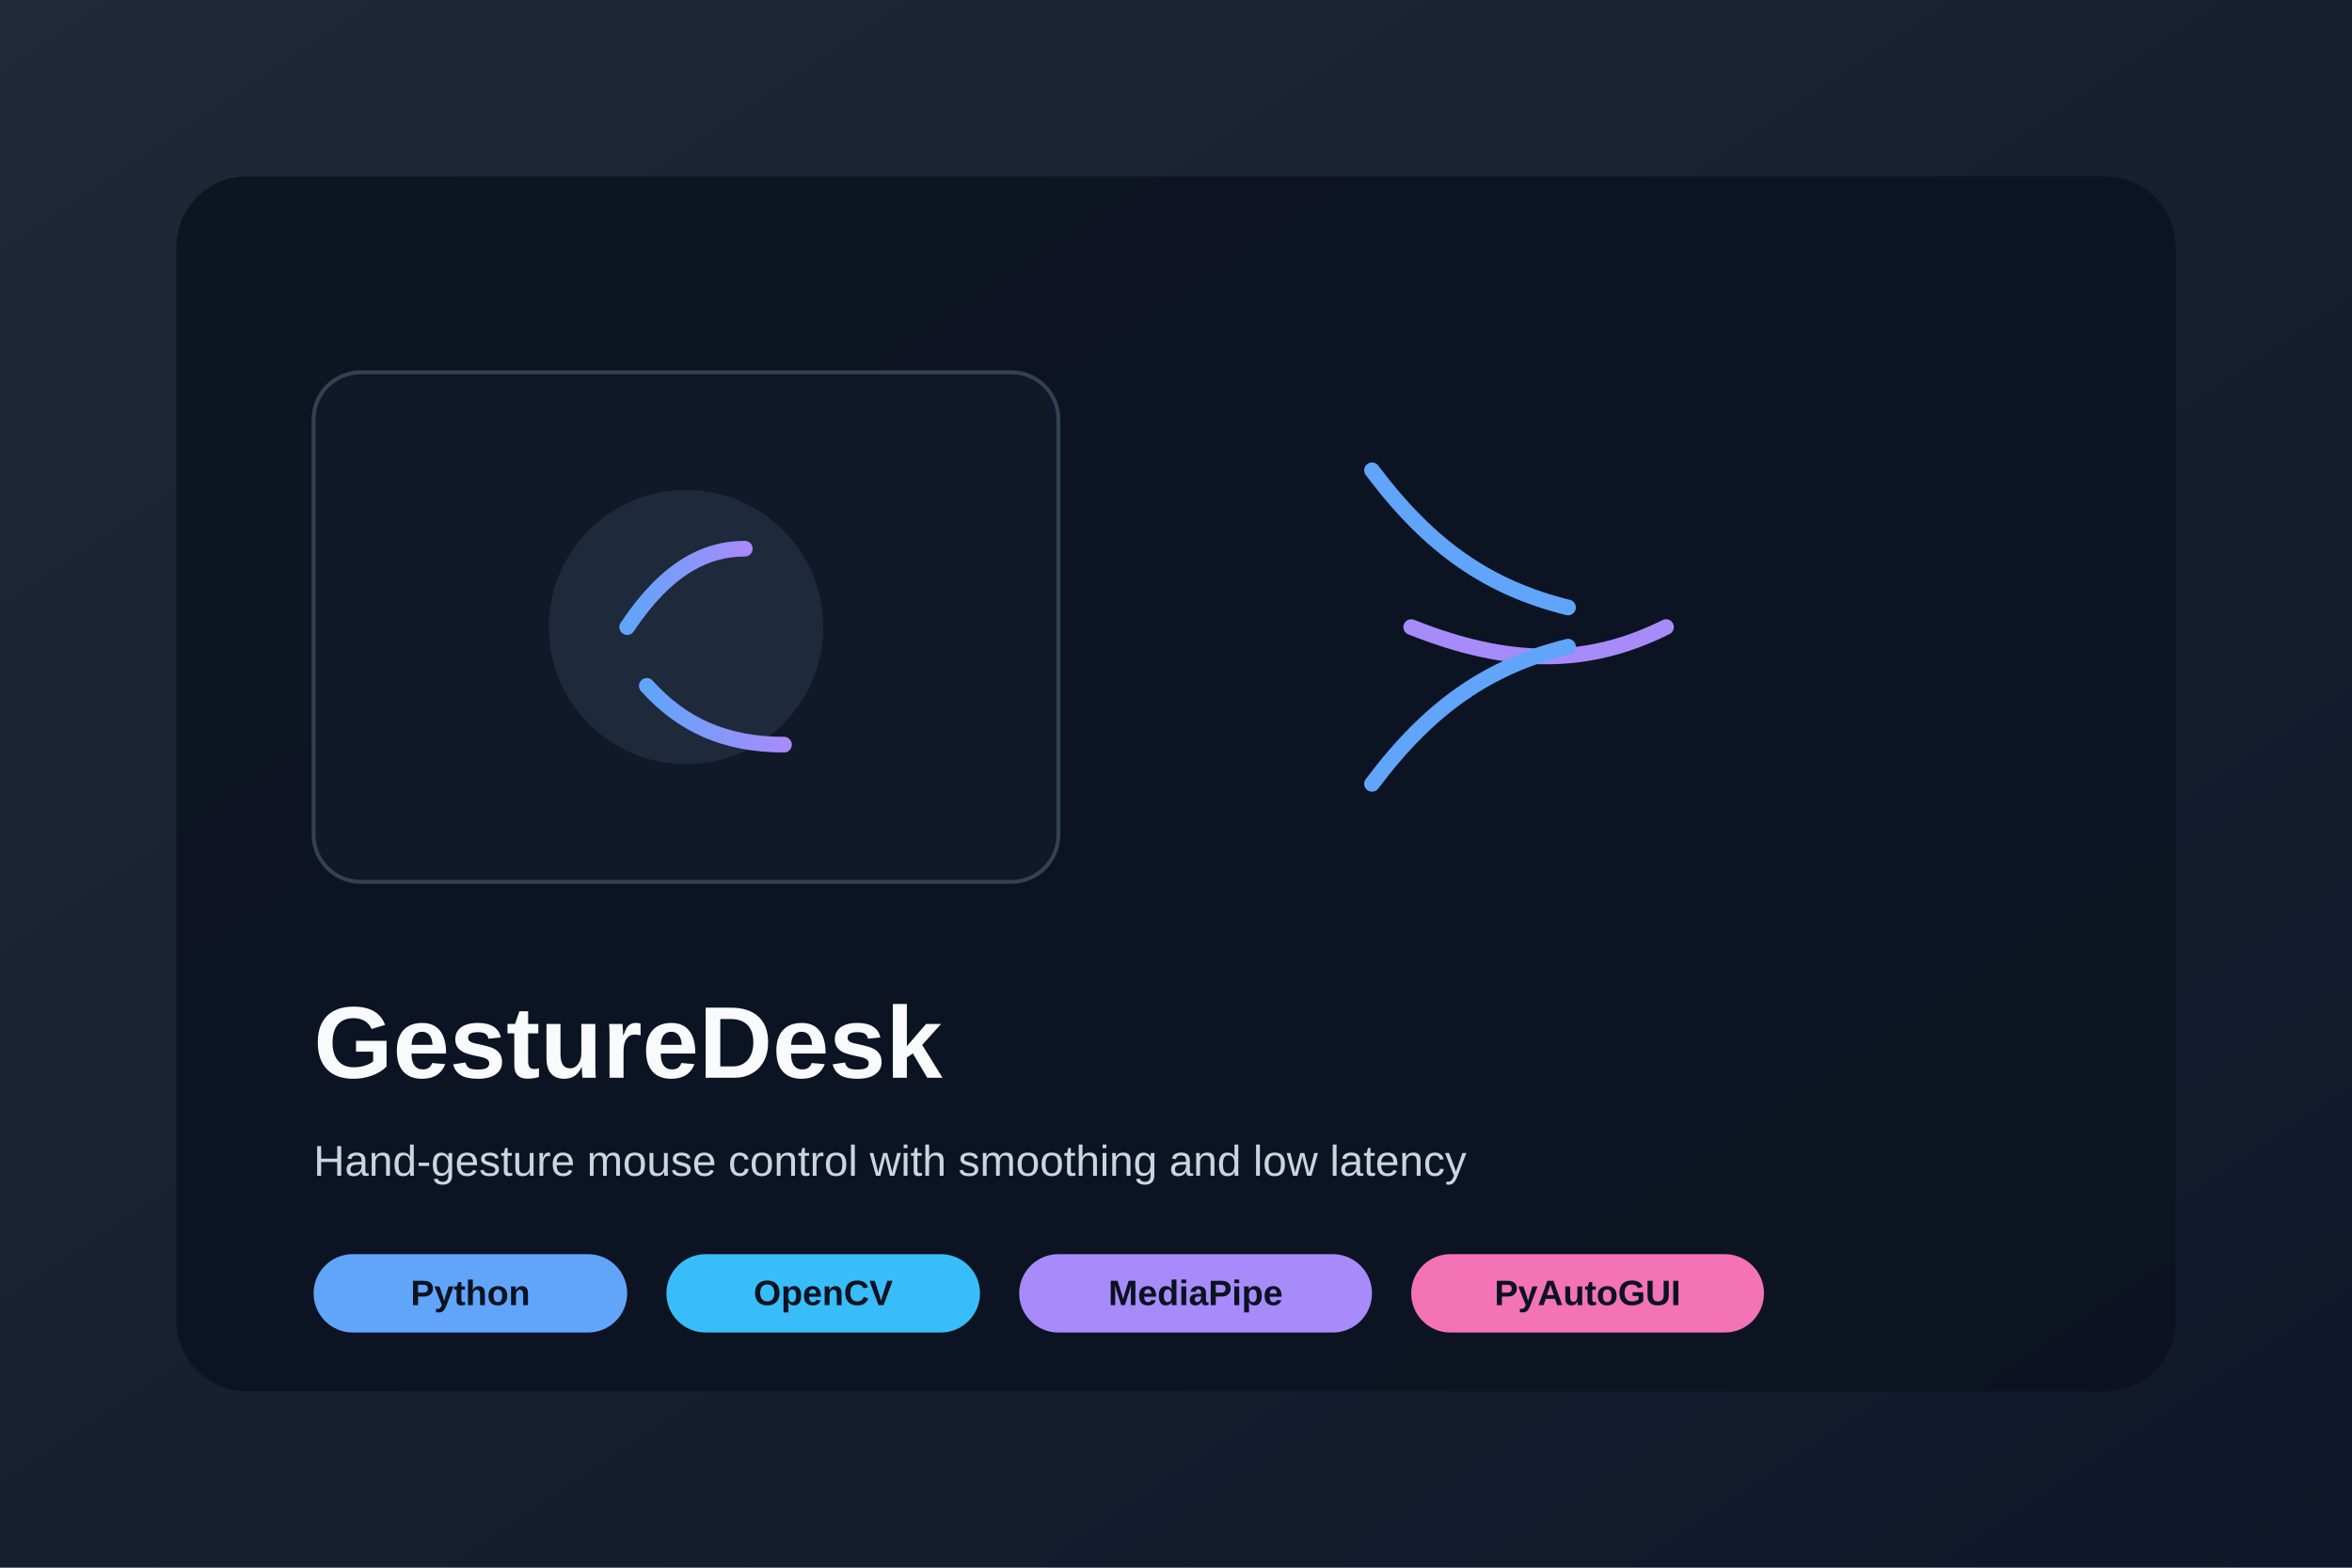
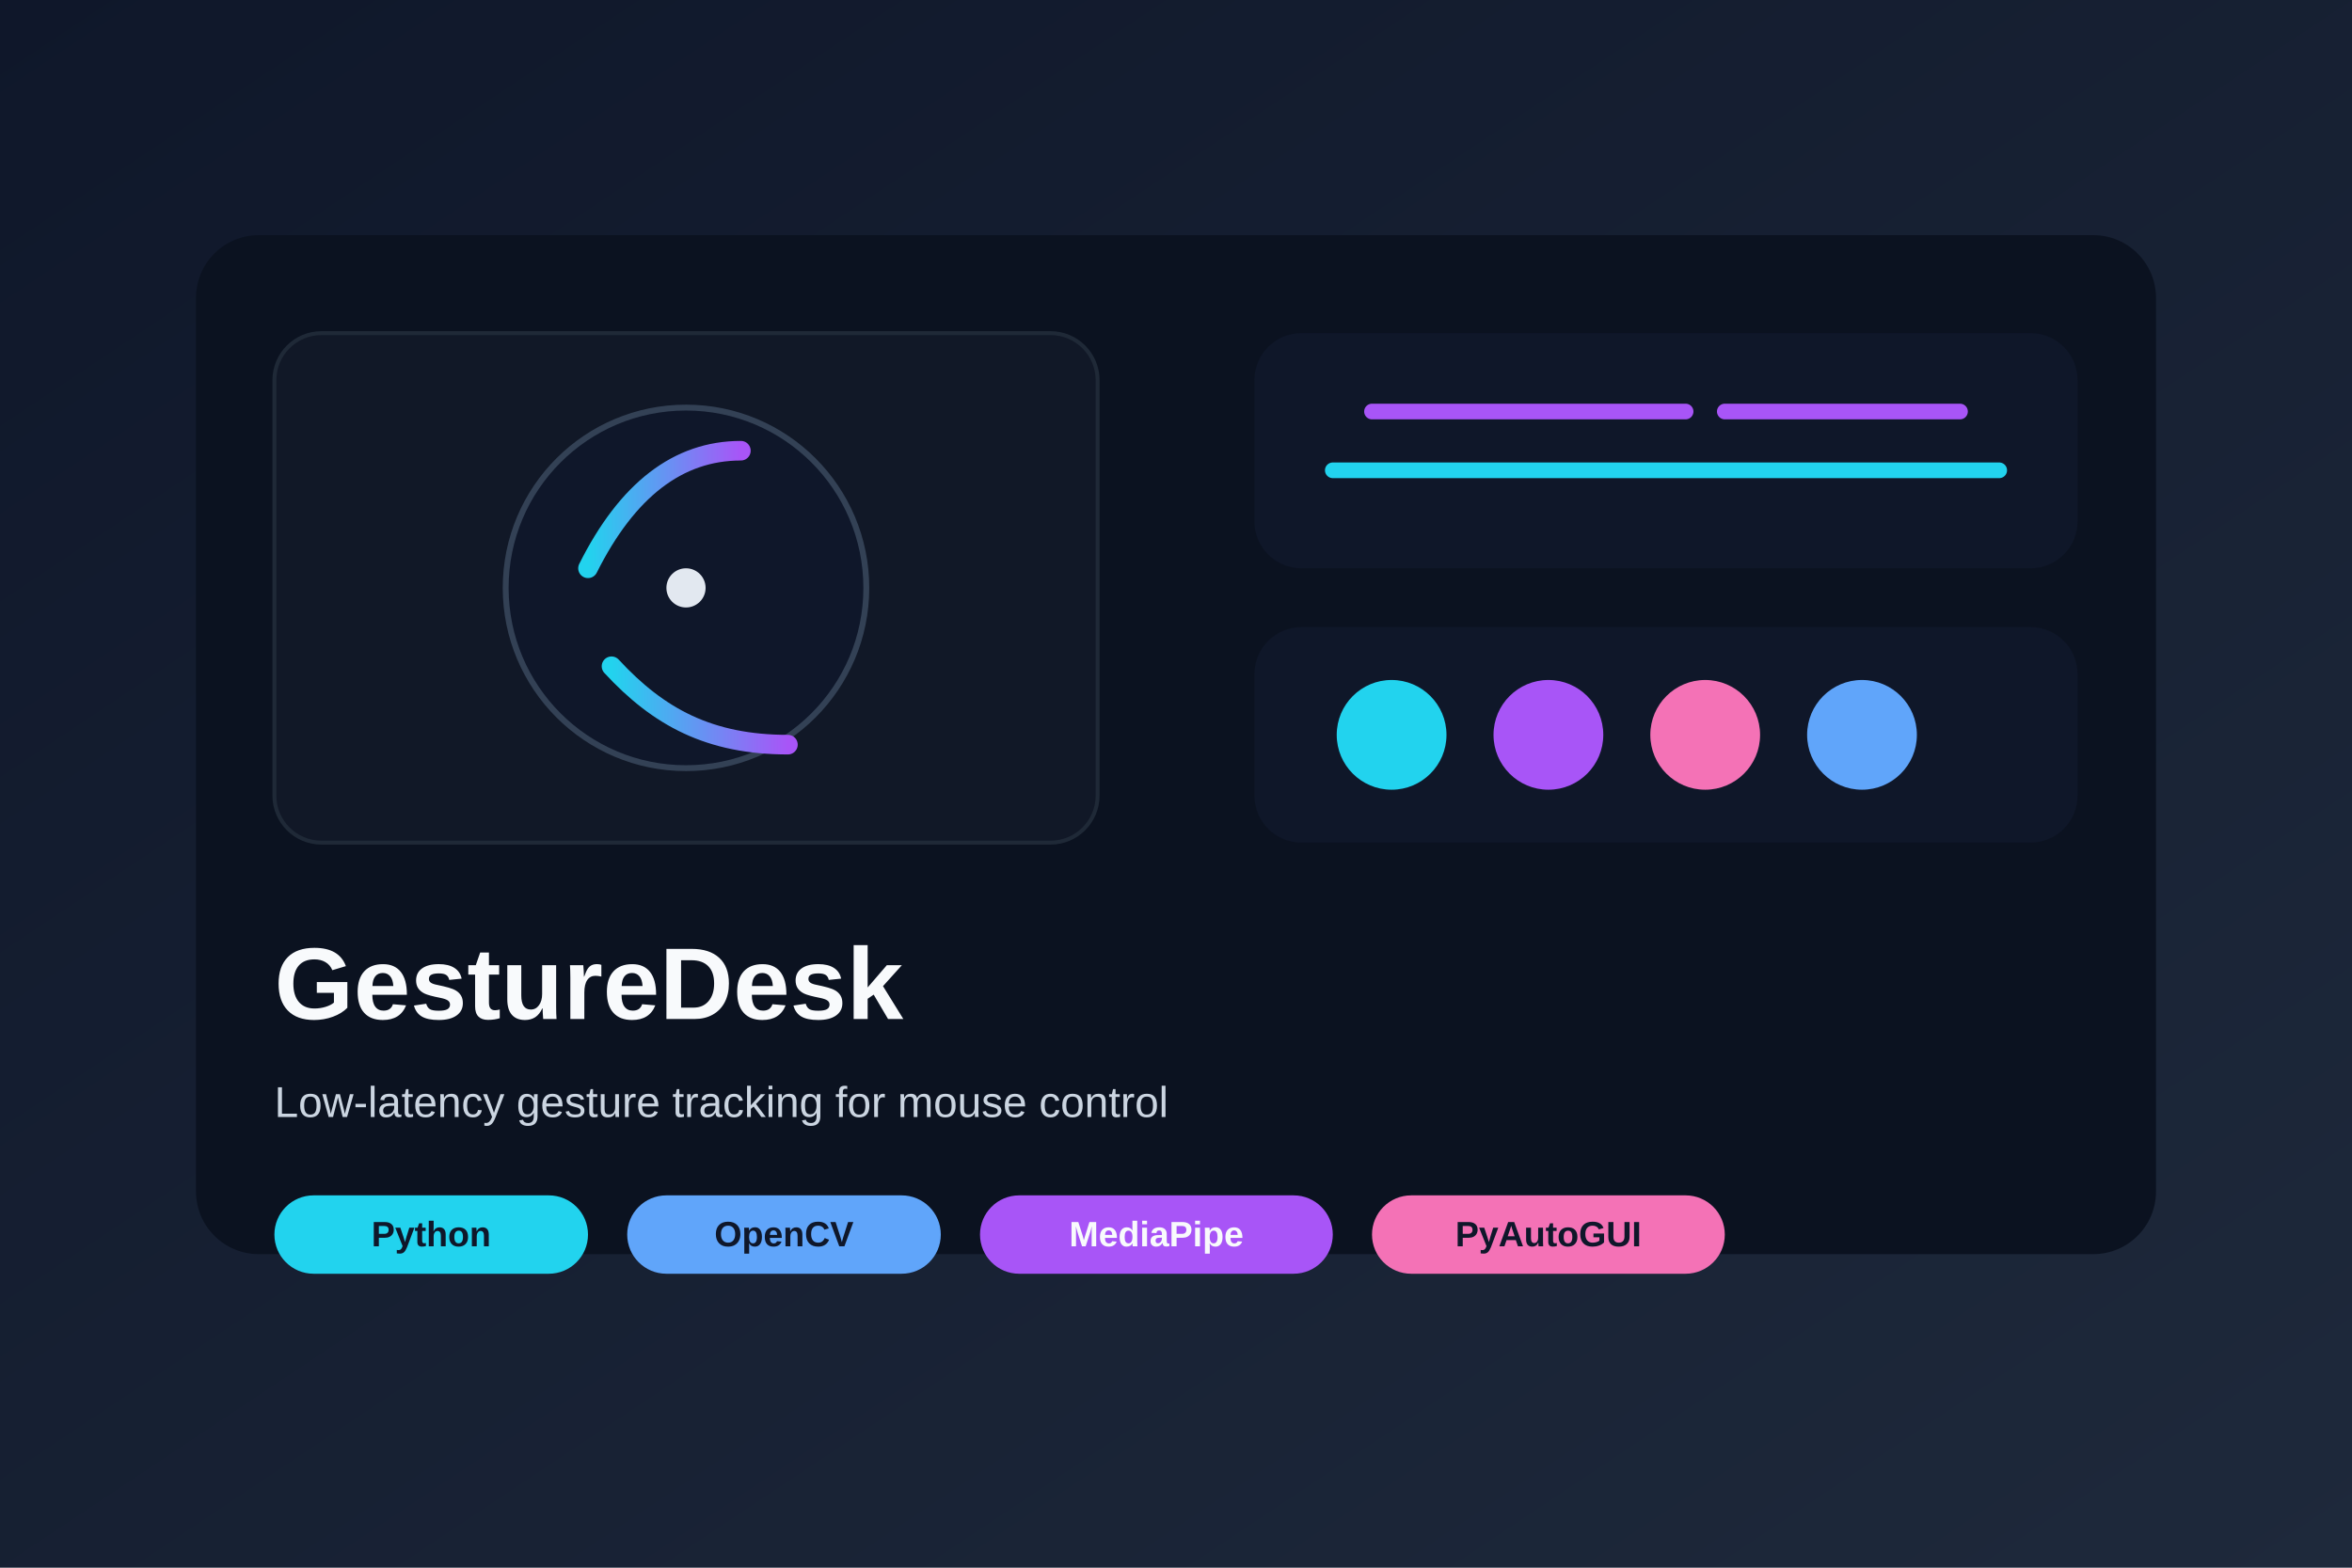
<svg xmlns="http://www.w3.org/2000/svg" width="1200" height="800" viewBox="0 0 1200 800" role="img" aria-label="GestureDesk project thumbnail">
  <defs>
    <linearGradient id="bg-gd" x1="0" y1="0" x2="1" y2="1">
-       <stop offset="0%" stop-color="#1f2937" />
-       <stop offset="100%" stop-color="#0f172a" />
+       <stop offset="0%" stop-color="#0f172a" />
+       <stop offset="100%" stop-color="#1e293b" />
    </linearGradient>
    <linearGradient id="accent-gd" x1="0" y1="0" x2="1" y2="0">
-       <stop offset="0%" stop-color="#60a5fa" />
-       <stop offset="100%" stop-color="#a78bfa" />
+       <stop offset="0%" stop-color="#22d3ee" />
+       <stop offset="100%" stop-color="#a855f7" />
    </linearGradient>
  </defs>
  <rect width="1200" height="800" fill="url(#bg-gd)" />
-   <rect x="90" y="90" width="1020" height="620" rx="36" fill="#0b1220" opacity="0.9" />
-   <rect x="160" y="190" width="380" height="260" rx="24" fill="#111827" stroke="#334155" stroke-width="2" />
-   <circle cx="350" cy="320" r="70" fill="#1e293b" />
-   <path d="M320 320c20-30 40-40 60-40" stroke="url(#accent-gd)" stroke-width="8" stroke-linecap="round" fill="none" />
-   <path d="M330 350c18 20 40 30 70 30" stroke="url(#accent-gd)" stroke-width="8" stroke-linecap="round" fill="none" />
-   <path d="M700 240c30 40 60 60 100 70" stroke="#60a5fa" stroke-width="8" stroke-linecap="round" fill="none" />
-   <path d="M720 320c50 20 90 20 130 0" stroke="#a78bfa" stroke-width="8" stroke-linecap="round" fill="none" />
-   <path d="M700 400c30-40 60-60 100-70" stroke="#60a5fa" stroke-width="8" stroke-linecap="round" fill="none" />
-   <text x="160" y="550" fill="#f8fafc" font-size="52" font-weight="700" font-family="Space Grotesk, Poppins, Arial, sans-serif">GestureDesk</text>
-   <text x="160" y="600" fill="#cbd5e1" font-size="22" font-family="Space Grotesk, Poppins, Arial, sans-serif">Hand-gesture mouse control with smoothing and low latency</text>
-   <g transform="translate(160 640)">
+   <rect x="100" y="120" width="1000" height="520" rx="32" fill="#0b1220" />
+   <rect x="140" y="170" width="420" height="260" rx="24" fill="#111827" stroke="#1f2937" stroke-width="2" />
+   <circle cx="350" cy="300" r="92" fill="#0f172a" stroke="#334155" stroke-width="3" />
+   <path d="M300 290c20-40 46-60 78-60" stroke="url(#accent-gd)" stroke-width="10" stroke-linecap="round" fill="none" />
+   <path d="M312 340c24 26 50 40 90 40" stroke="url(#accent-gd)" stroke-width="10" stroke-linecap="round" fill="none" />
+   <circle cx="350" cy="300" r="10" fill="#e2e8f0" />
+   <g transform="translate(640 170)">
+     <rect width="420" height="120" rx="24" fill="#0f172a" opacity="0.9" />
+     <path d="M40 70h340" stroke="#22d3ee" stroke-width="8" stroke-linecap="round" />
+     <path d="M60 40h160" stroke="#a855f7" stroke-width="8" stroke-linecap="round" />
+     <path d="M240 40h120" stroke="#a855f7" stroke-width="8" stroke-linecap="round" />
+   </g>
+   <g transform="translate(640 320)">
+     <rect width="420" height="110" rx="24" fill="#0f172a" opacity="0.85" />
+     <circle cx="70" cy="55" r="28" fill="#22d3ee" />
+     <circle cx="150" cy="55" r="28" fill="#a855f7" />
+     <circle cx="230" cy="55" r="28" fill="#f472b6" />
+     <circle cx="310" cy="55" r="28" fill="#60a5fa" />
+   </g>
+   <text x="140" y="520" fill="#f8fafc" font-size="52" font-weight="700" font-family="Space Grotesk, Poppins, Arial, sans-serif">GestureDesk</text>
+   <text x="140" y="570" fill="#cbd5e1" font-size="22" font-family="Space Grotesk, Poppins, Arial, sans-serif">Low-latency gesture tracking for mouse control</text>
+   <g transform="translate(140 610)">
+     <rect width="160" height="40" rx="20" fill="#22d3ee" />
+     <text x="80" y="26" text-anchor="middle" fill="#0f172a" font-size="18" font-weight="600" font-family="Space Grotesk, Poppins, Arial, sans-serif">Python</text>
+   </g>
+   <g transform="translate(320 610)">
    <rect width="160" height="40" rx="20" fill="#60a5fa" />
-     <text x="80" y="26" text-anchor="middle" fill="#0b1220" font-size="18" font-weight="600" font-family="Space Grotesk, Poppins, Arial, sans-serif">Python</text>
+     <text x="80" y="26" text-anchor="middle" fill="#0f172a" font-size="18" font-weight="600" font-family="Space Grotesk, Poppins, Arial, sans-serif">OpenCV</text>
  </g>
-   <g transform="translate(340 640)">
-     <rect width="160" height="40" rx="20" fill="#38bdf8" />
-     <text x="80" y="26" text-anchor="middle" fill="#0b1220" font-size="18" font-weight="600" font-family="Space Grotesk, Poppins, Arial, sans-serif">OpenCV</text>
+   <g transform="translate(500 610)">
+     <rect width="180" height="40" rx="20" fill="#a855f7" />
+     <text x="90" y="26" text-anchor="middle" fill="#f8fafc" font-size="18" font-weight="600" font-family="Space Grotesk, Poppins, Arial, sans-serif">MediaPipe</text>
  </g>
-   <g transform="translate(520 640)">
-     <rect width="180" height="40" rx="20" fill="#a78bfa" />
-     <text x="90" y="26" text-anchor="middle" fill="#0b1220" font-size="18" font-weight="600" font-family="Space Grotesk, Poppins, Arial, sans-serif">MediaPipe</text>
-   </g>
-   <g transform="translate(720 640)">
+   <g transform="translate(700 610)">
    <rect width="180" height="40" rx="20" fill="#f472b6" />
-     <text x="90" y="26" text-anchor="middle" fill="#0b1220" font-size="18" font-weight="600" font-family="Space Grotesk, Poppins, Arial, sans-serif">PyAutoGUI</text>
+     <text x="90" y="26" text-anchor="middle" fill="#0f172a" font-size="18" font-weight="600" font-family="Space Grotesk, Poppins, Arial, sans-serif">PyAutoGUI</text>
  </g>
</svg>
